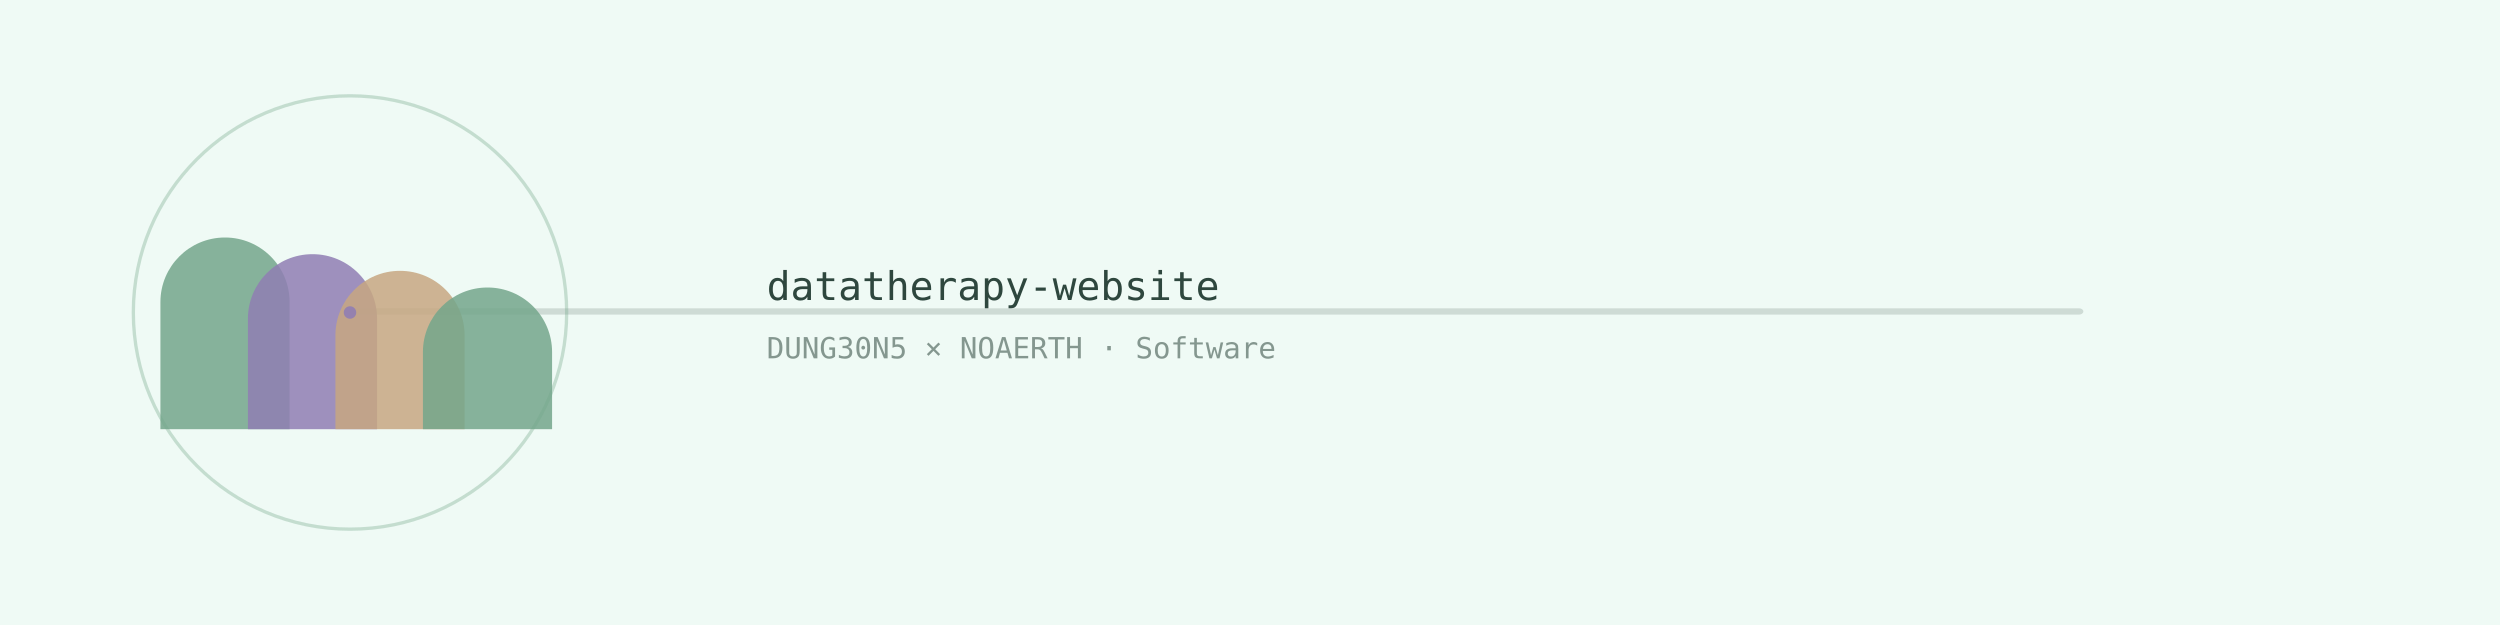
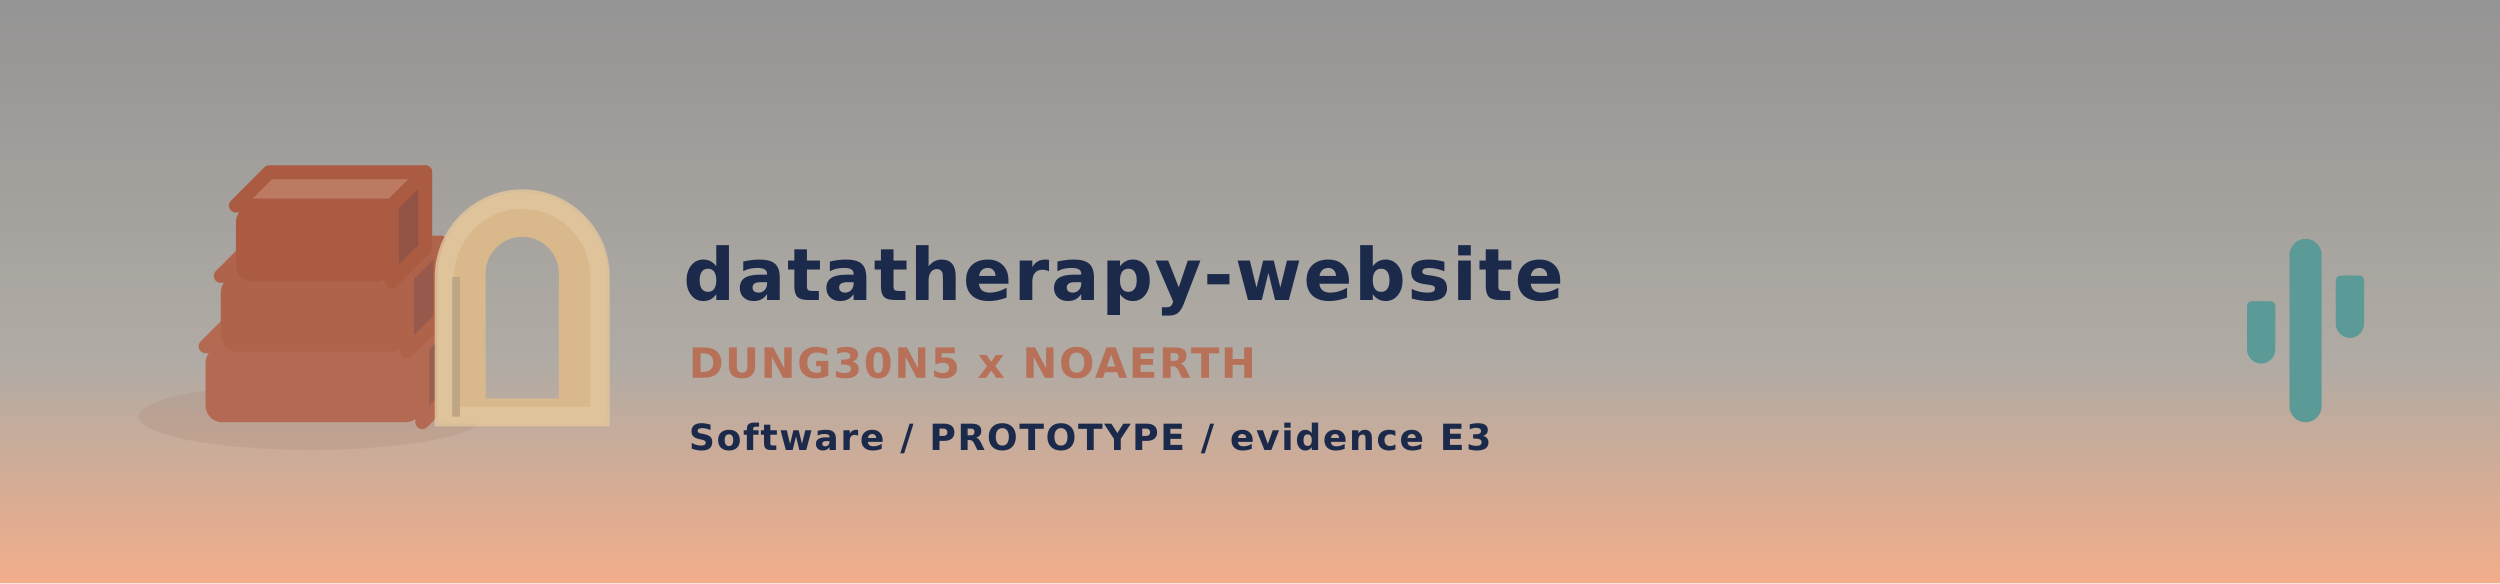
- <svg xmlns="http://www.w3.org/2000/svg" viewBox="0 0 1200 300" width="1200" height="300" role="img" aria-label="datatherapy-website identity object">
-   <rect width="1200" height="300" fill="#effaf5" />
-   <defs>
-     <linearGradient id="gft" x1="0" y1="0" x2="1" y2="1">
-       <stop offset="0%" stop-color="#74a68b" />
-       <stop offset="100%" stop-color="#907eb3" />
-     </linearGradient>
-   </defs>
-   <rect x="168.00" y="148.00" width="832.00" height="3.00" rx="2.00" fill="rgba(26,52,43,0.160)" opacity="1.00" />
-   <path d="M77.00,206.00 L77.00,145.00 A31.00,31.00 0 0 1 139.00,145.00 L139.00,206.00 Z" fill="rgba(116,166,139,0.850)" opacity="1.00" />
-   <path d="M119.00,206.00 L119.00,153.00 A31.00,31.00 0 0 1 181.00,153.00 L181.00,206.00 Z" fill="rgba(144,126,179,0.850)" opacity="1.00" />
-   <path d="M161.00,206.00 L161.00,161.00 A31.00,31.00 0 0 1 223.00,161.00 L223.00,206.00 Z" fill="rgba(199,167,129,0.850)" opacity="1.00" />
-   <path d="M203.00,206.00 L203.00,169.00 A31.00,31.00 0 0 1 265.00,169.00 L265.00,206.00 Z" fill="rgba(116,166,139,0.850)" opacity="1.00" />
+ <svg xmlns="http://www.w3.org/2000/svg" width="900" height="210" viewBox="0 0 900 210" role="img" aria-label="datatherapy-website - identity object">
+   <linearGradient id="skyf" x1="0" y1="0" x2="0" y2="1">
+     <stop offset="0" stop-color="#959494" />
+     <stop offset="0.62" stop-color="#b0aba4" />
+     <stop offset="1" stop-color="#f3ad8a" />
+   </linearGradient>
+   <rect width="900" height="210" fill="url(#skyf)" />
+   <rect x="0" y="352" width="900" height="-142" fill="#e9cda3" />
+   <rect x="0" y="352" width="900" height="3" fill="#ebd1a9" />
+   <ellipse cx="112" cy="150" rx="62" ry="12" fill="rgba(138,90,68,0.11)" />
  <g>
-     <circle cx="168.00" cy="150.00" r="104.00" fill="none" stroke="rgba(116,166,139,0.350)" stroke-width="1.60" opacity="1.00" />
-     <animate attributeName="opacity" values="0.25;1.0;0.25" dur="16.7s" begin="0s" repeatCount="indefinite" />
+     <path d="M74,124.67 L152,124.67 L164,112.67 L86,112.67 Z" fill="#c3866d" stroke="#b46a52" stroke-width="5" stroke-linejoin="round" />
+     <path d="M152,124.67 L164,112.67 L164,140 L152,152 Z" fill="#9a5f51" stroke="#b46a52" stroke-width="5" stroke-linejoin="round" />
+     <rect x="74" y="124.67" width="78" height="27.33" rx="6" fill="#b46a52" />
+     <path d="M79.46,99.33 L146.54,99.33 L158.54,87.33 L91.46,87.33 Z" fill="#bf8068" stroke="#b0634b" stroke-width="5" stroke-linejoin="round" />
+     <path d="M146.54,99.33 L158.54,87.33 L158.54,114.67 L146.54,126.67 Z" fill="#97594b" stroke="#b0634b" stroke-width="5" stroke-linejoin="round" />
+     <rect x="79.46" y="99.33" width="67.08" height="27.33" rx="6" fill="#b0634b" />
+     <path d="M84.92,74 L141.08,74 L153.08,62 L96.92,62 Z" fill="#bc7a62" stroke="#ac5b43" stroke-width="5" stroke-linejoin="round" />
+     <path d="M141.08,74 L153.08,62 L153.08,89.33 L141.08,101.33 Z" fill="#935344" stroke="#ac5b43" stroke-width="5" stroke-linejoin="round" />
+     <rect x="84.92" y="74" width="56.16" height="27.33" rx="6" fill="#ac5b43" />
+     <animate attributeName="opacity" values="0.72;1;0.72" dur="6s" begin="0s" repeatCount="indefinite" />
  </g>
-   <circle cx="168" cy="150" r="3" fill="rgba(144,126,179,0.900)">
-     <animate attributeName="opacity" values="0.35;0.95;0.35" dur="16.7s" begin="0s" repeatCount="indefinite" />
-   </circle>
-   <text x="368" y="144" font-family="ui-monospace,Menlo,monospace" font-size="19" fill="rgba(26,52,43,0.900)">datatherapy-website</text>
-   <text x="368" y="172" font-family="ui-monospace,Menlo,monospace" font-size="14" fill="rgba(26,52,43,0.500)">DUNG30N5 × NOAERTH · Software</text>
+   <path d="M160,150 L160,99.68 A28,28 0 0 1 216,99.68 L216,150 Z M172.32,146 L172.32,98.43 A15.68,15.68 0 0 1 203.68,98.43 L203.68,146 Z" fill="#d9b98c" fill-rule="evenodd" stroke="#d9b98c" stroke-width="5" stroke-linejoin="round" />
+   <path d="M160,150 L160,99.68 A28,28 0 0 1 216,99.68 L216,150 Z" fill="none" stroke="#e0c49c" stroke-width="7" stroke-linecap="round" opacity="0.85" />
+   <rect x="162.8" y="99.68" width="2.8" height="50.32" fill="#bea583" />
+   <text x="246" y="108" font-family="Verdana,DejaVu Sans,sans-serif" font-size="26" font-weight="700" letter-spacing="0.6" fill="#1b2a4a" text-anchor="start">datatherapy-website</text>
+   <text x="248" y="136" font-family="Verdana,DejaVu Sans,sans-serif" font-size="15" font-weight="700" letter-spacing="0.6" fill="#b87159" text-anchor="start">DUNG30N5 x NOAERTH</text>
+   <text x="248" y="162" font-family="Verdana,DejaVu Sans,sans-serif" font-size="13" font-weight="700" letter-spacing="0.6" fill="#1b2a4a" text-anchor="start">Software  /  PROTOTYPE  /  evidence E3</text>
+   <rect x="824.22" y="86" width="11.56" height="66" rx="5.78" fill="#5b9a97" />
+   <rect x="808.92" y="108.44" width="10.2" height="22.44" rx="5.1" fill="#5b9a97" />
+   <rect x="808.92" y="108.44" width="10.2" height="6.6" rx="1.7" fill="#5b9a97" />
+   <rect x="840.88" y="99.2" width="10.2" height="22.44" rx="5.1" fill="#5b9a97" />
+   <rect x="840.88" y="99.2" width="10.2" height="6.6" rx="1.7" fill="#5b9a97" />
</svg>
